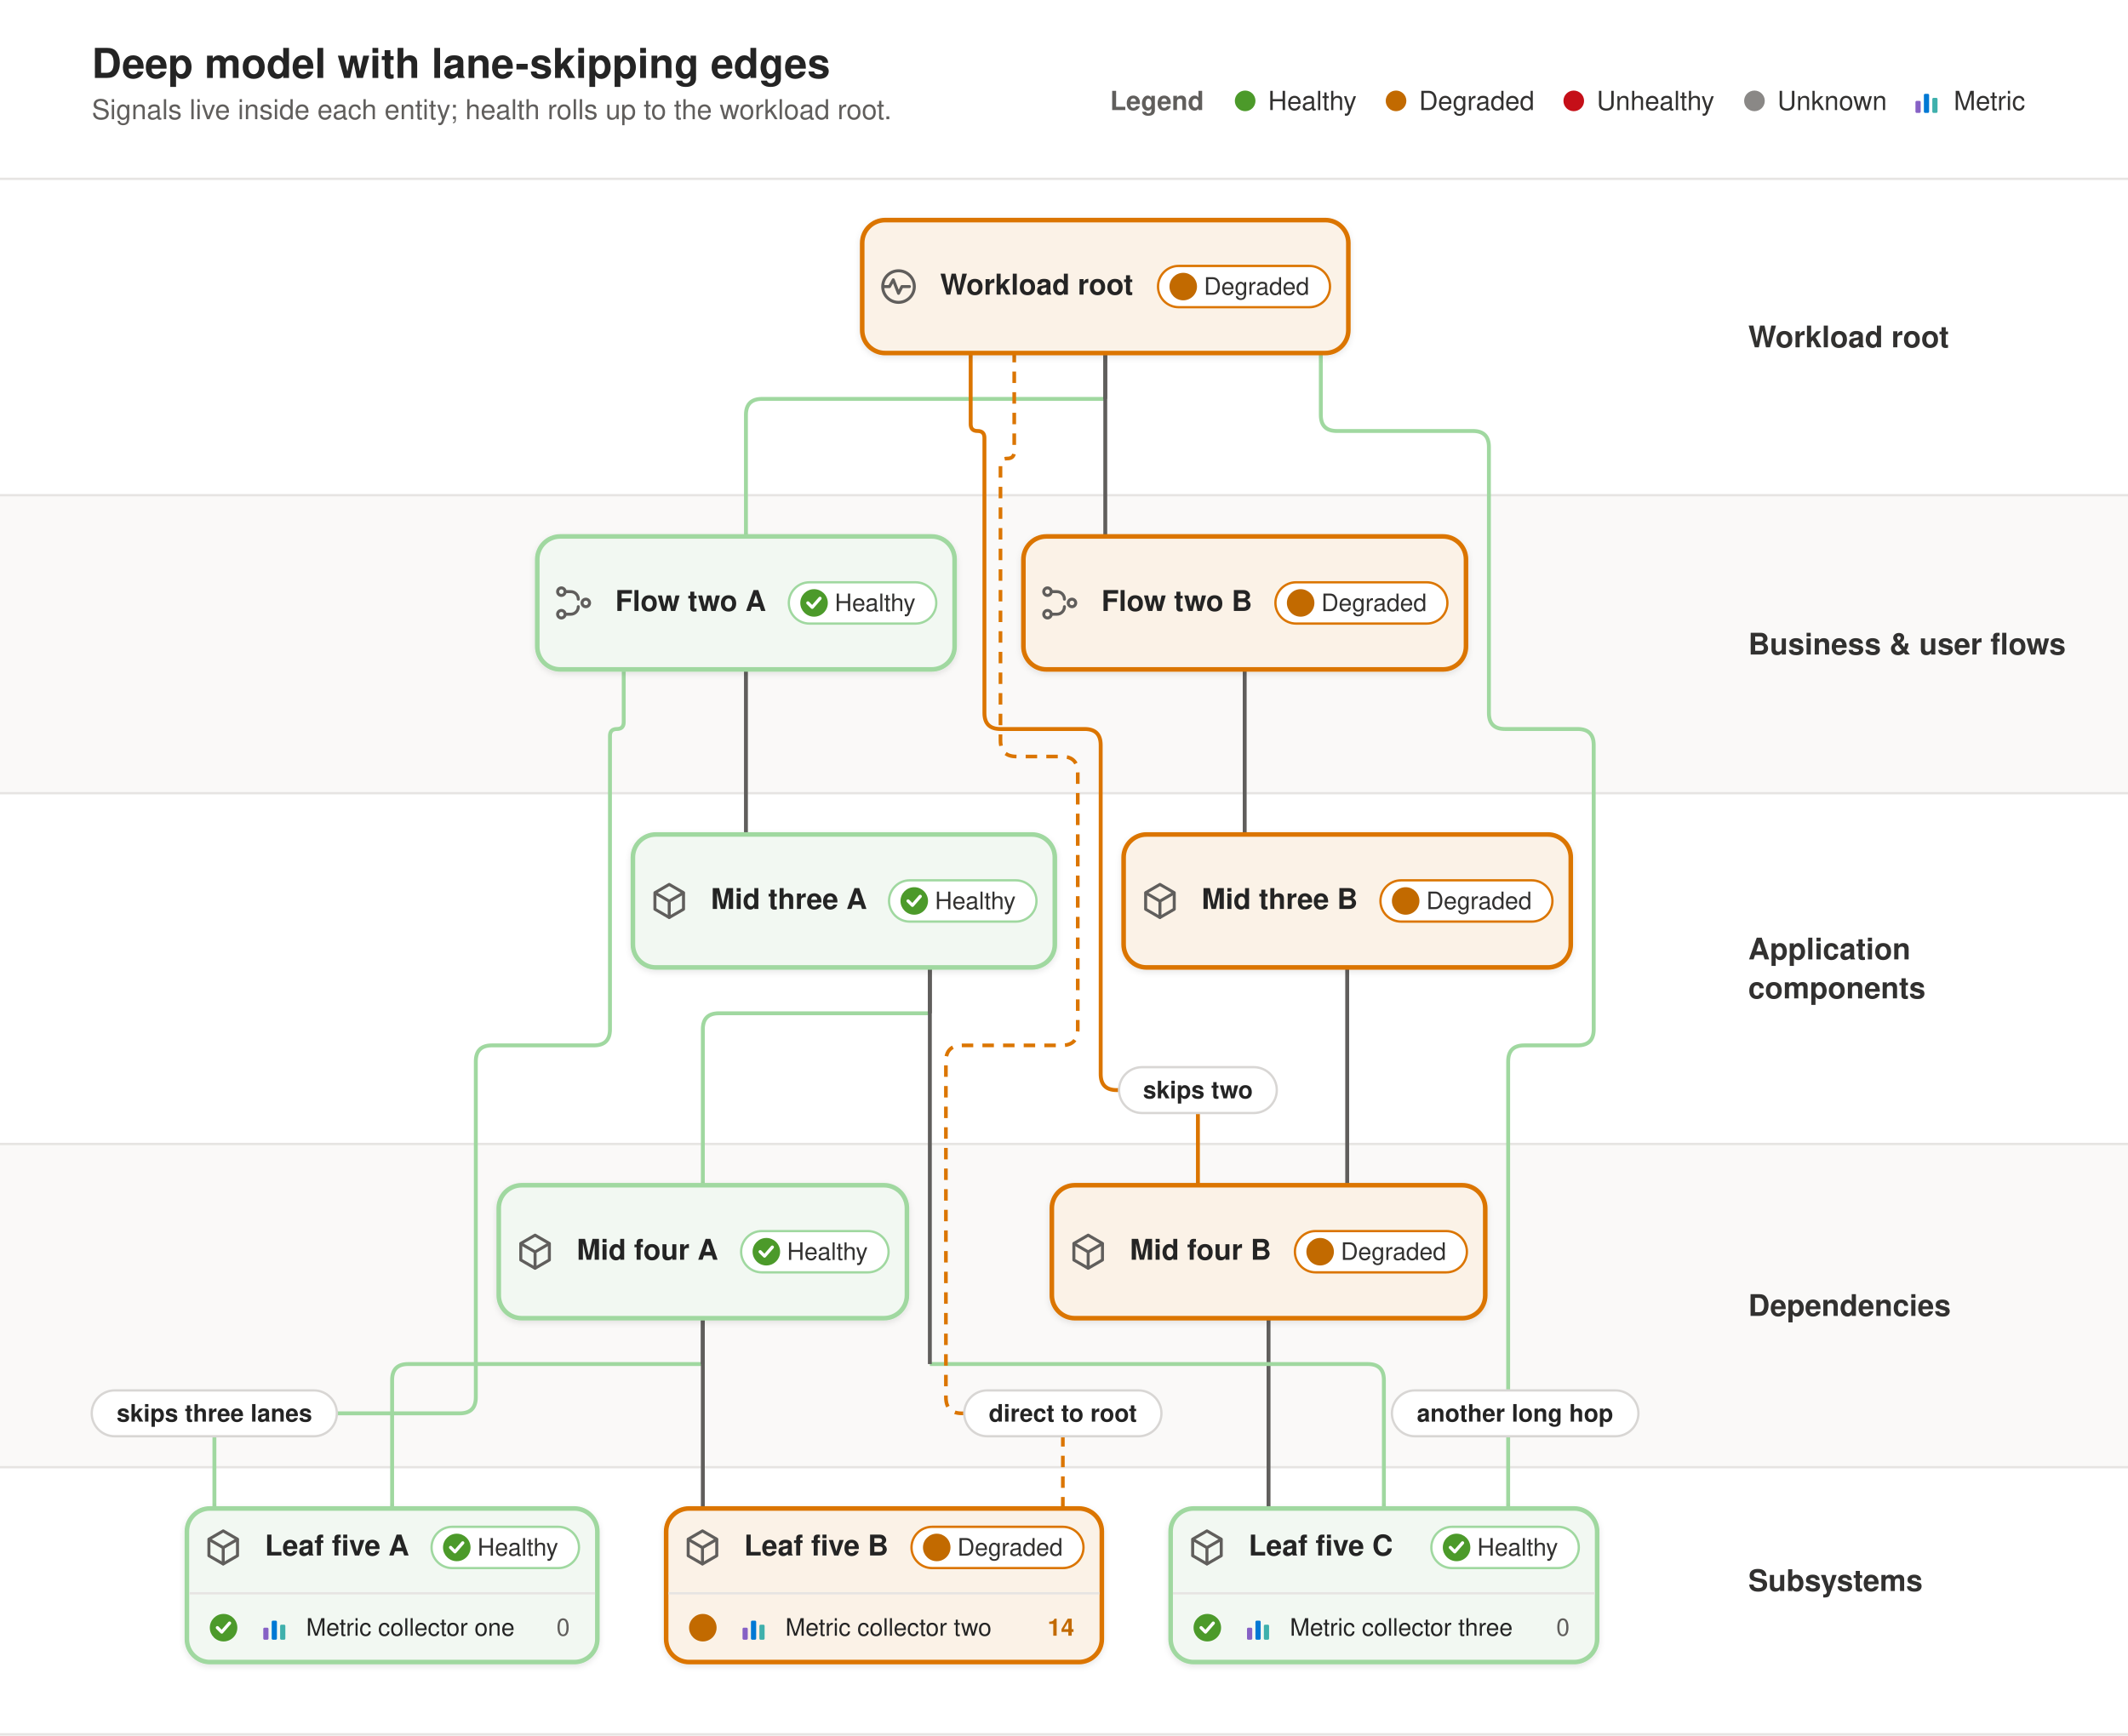
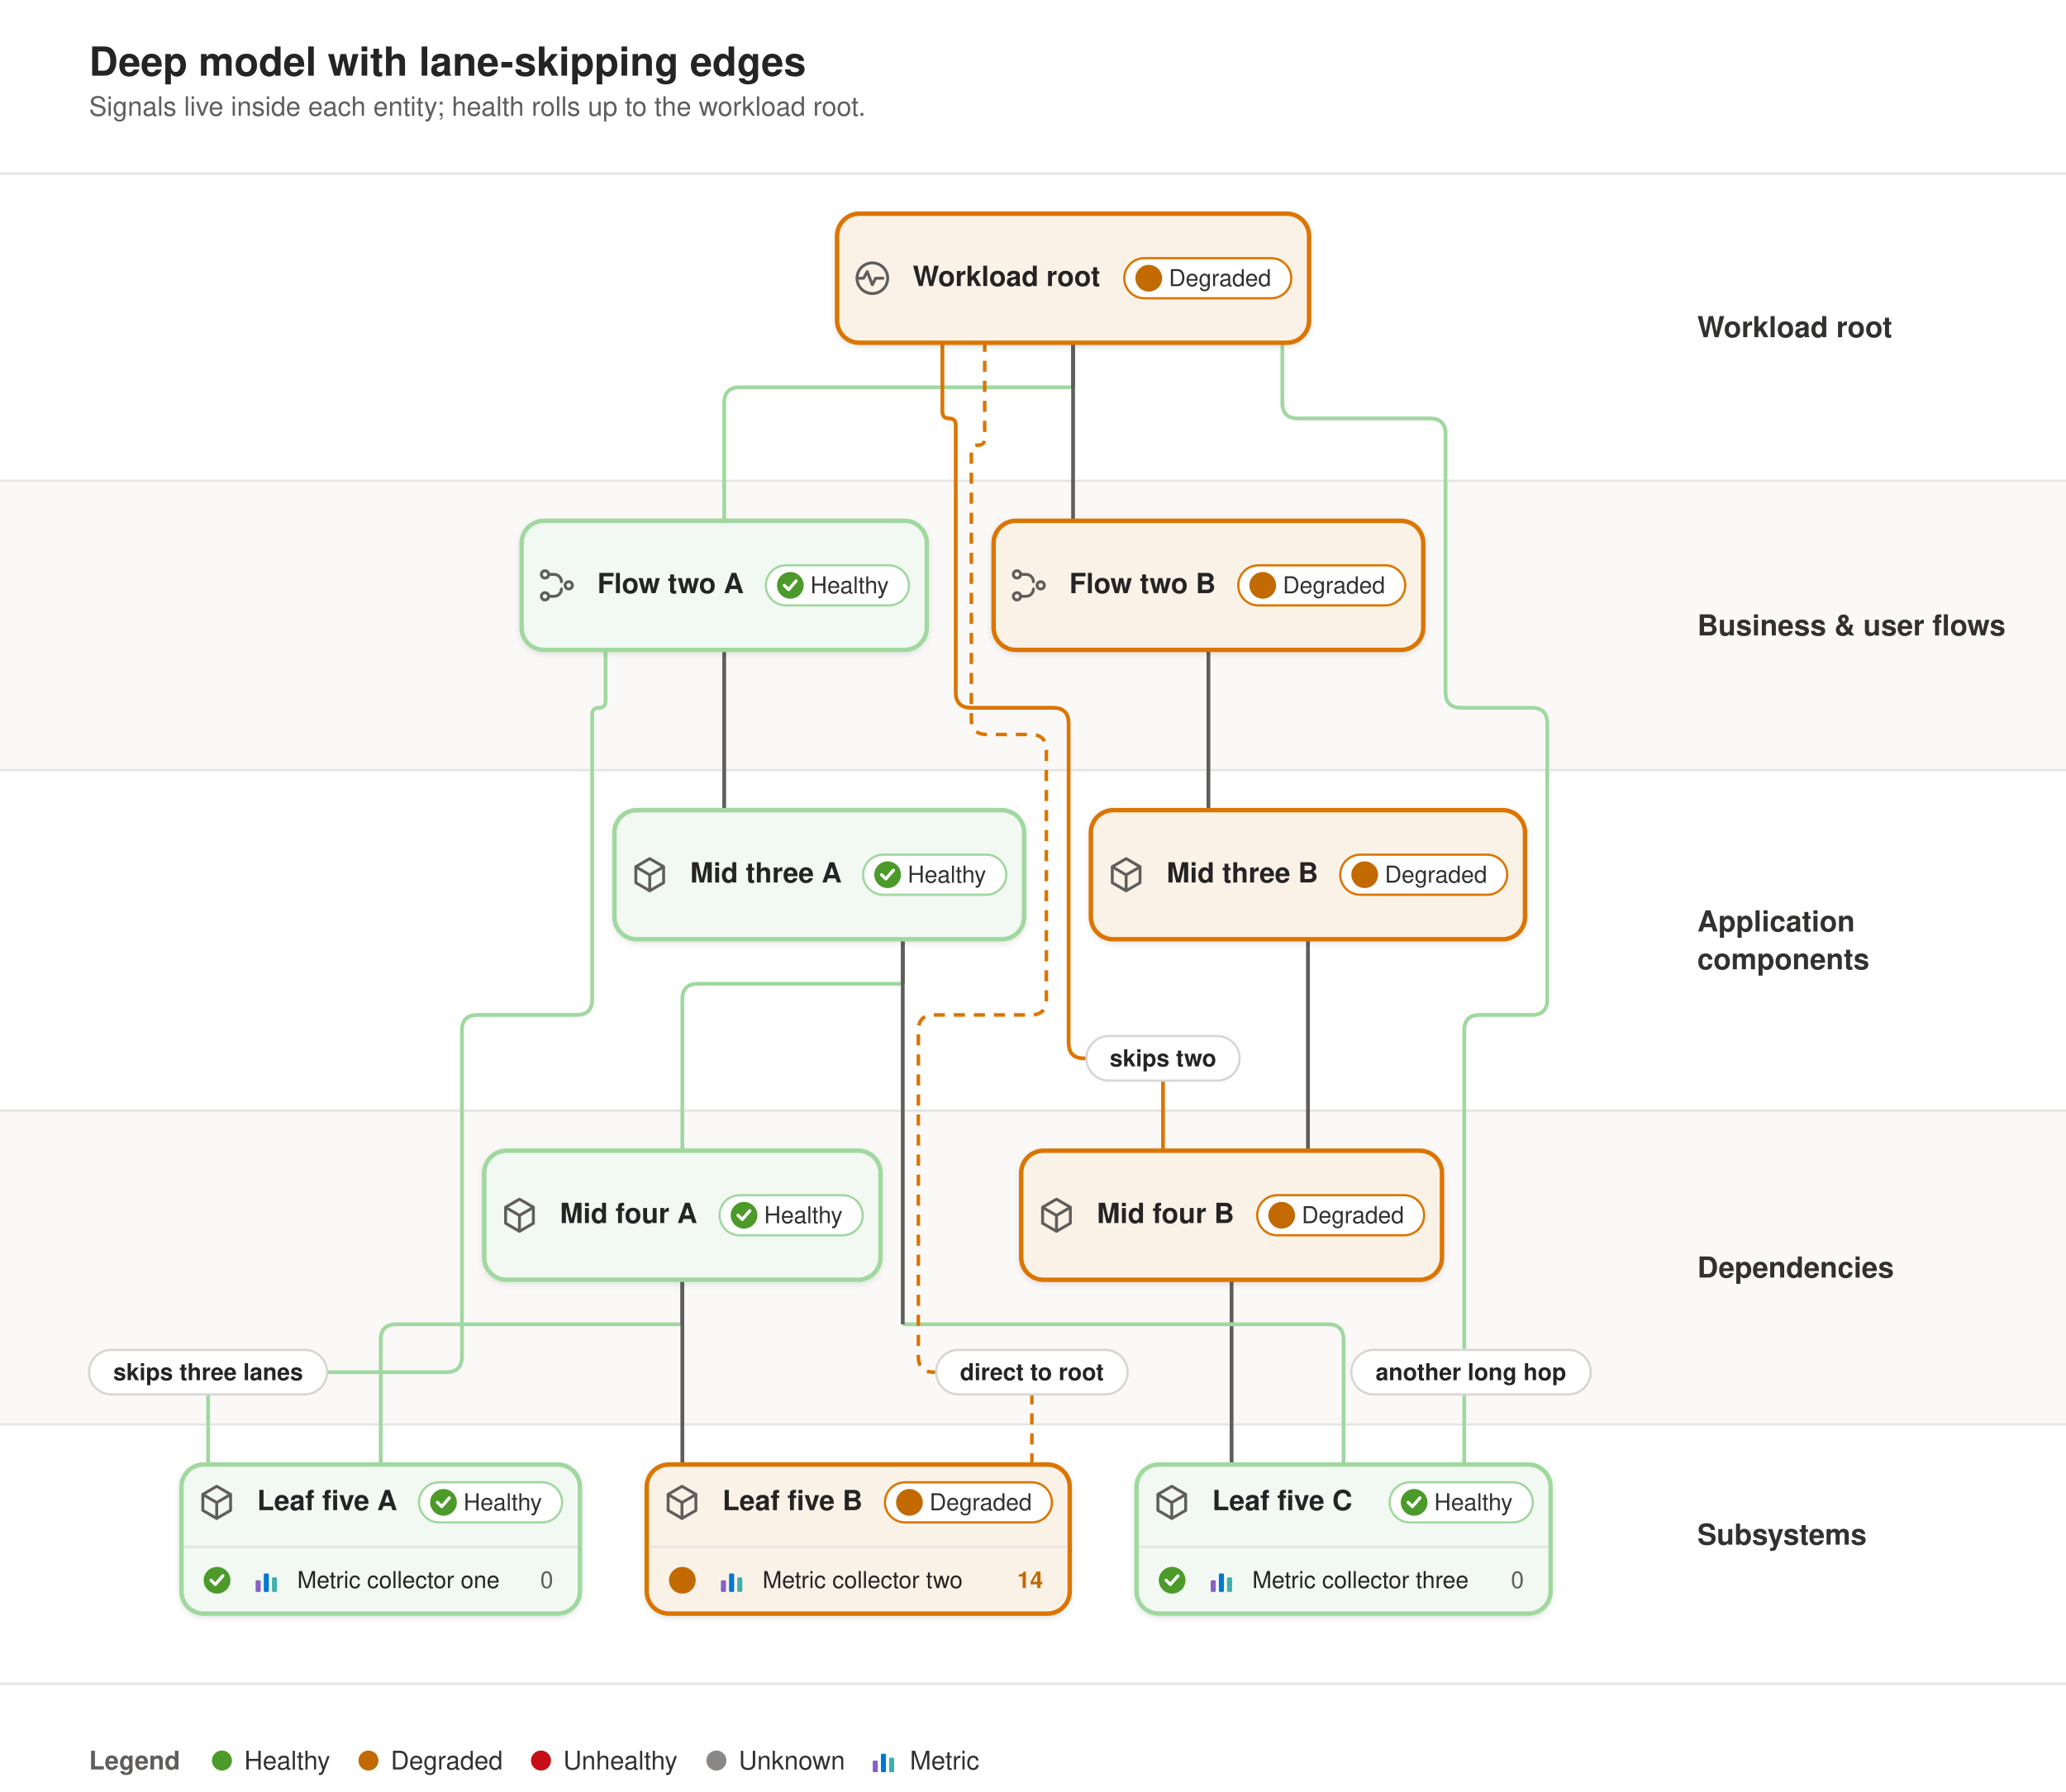
- <svg xmlns="http://www.w3.org/2000/svg" width="928" height="757" viewBox="0 0 928 757" font-family="Segoe UI, -apple-system, BlinkMacSystemFont, Helvetica, Arial, sans-serif">
+ <svg xmlns="http://www.w3.org/2000/svg" width="928" height="805" viewBox="0 0 928 805" font-family="Segoe UI, -apple-system, BlinkMacSystemFont, Helvetica, Arial, sans-serif">
  <defs>
    <filter id="cs" x="-20%" y="-20%" width="140%" height="140%">
      <feDropShadow dx="0" dy="1" stdDeviation="1.3" flood-color="#000" flood-opacity="0.1" />
    </filter>
  </defs>
-   <rect width="928" height="757" fill="#ffffff" />
+   <rect width="928" height="805" fill="#ffffff" />
  <rect x="0" y="78.0" width="928" height="138.0" fill="#ffffff" />
  <line x1="0" y1="78.0" x2="928" y2="78.0" stroke="#e6e4e2" />
  <text x="762.4" y="151.5" font-size="13" font-weight="700" fill="#323130">Workload root</text>
  <rect x="0" y="216.0" width="928" height="130.0" fill="#faf9f8" />
  <line x1="0" y1="216.0" x2="928" y2="216.0" stroke="#e6e4e2" />
  <text x="762.4" y="285.5" font-size="13" font-weight="700" fill="#323130">Business &amp; user flows</text>
  <rect x="0" y="346.0" width="928" height="153.0" fill="#ffffff" />
  <line x1="0" y1="346.0" x2="928" y2="346.0" stroke="#e6e4e2" />
  <text x="762.4" y="418.5" font-size="13" font-weight="700" fill="#323130">Application</text>
  <text x="762.4" y="435.5" font-size="13" font-weight="700" fill="#323130">components</text>
  <rect x="0" y="499.0" width="928" height="141.0" fill="#faf9f8" />
  <line x1="0" y1="499.0" x2="928" y2="499.0" stroke="#e6e4e2" />
  <text x="762.4" y="574.0" font-size="13" font-weight="700" fill="#323130">Dependencies</text>
  <rect x="0" y="640.0" width="928" height="99.0" fill="#ffffff" />
  <line x1="0" y1="640.0" x2="928" y2="640.0" stroke="#e6e4e2" />
  <text x="762.4" y="694.0" font-size="13" font-weight="700" fill="#323130">Subsystems</text>
  <line x1="0" y1="756.5" x2="928" y2="756.5" stroke="#e6e4e2" />
  <text x="40" y="34" font-size="18" font-weight="700" fill="#242424">Deep model with lane-skipping edges</text>
  <text x="40" y="52" font-size="12" fill="#605e5c">Signals live inside each entity; health rolls up to the workload root.</text>
-   <text x="525.0" y="48" font-size="11.5" font-weight="600" fill="#605e5c" text-anchor="end">Legend</text>
-   <circle cx="543.0" cy="44" r="4.5" fill="#4c9a2a" />
-   <text x="553.0" y="48" font-size="11.5" fill="#323130">Healthy</text>
-   <circle cx="608.8" cy="44" r="4.5" fill="#c26a00" />
-   <text x="618.8" y="48" font-size="11.5" fill="#323130">Degraded</text>
-   <circle cx="686.3" cy="44" r="4.5" fill="#c50f18" />
-   <text x="696.3" y="48" font-size="11.5" fill="#323130">Unhealthy</text>
-   <circle cx="765.1" cy="44" r="4.5" fill="#8a8886" />
-   <text x="775.1" y="48" font-size="11.5" fill="#323130">Unknown</text>
-   <g transform="translate(834.0,37.0) scale(0.875)">
+   <text x="40.0" y="795.0" font-size="11.5" font-weight="600" fill="#605e5c">Legend</text>
+   <circle cx="99.7" cy="791.0" r="4.5" fill="#4c9a2a" />
+   <text x="109.7" y="795.0" font-size="11.5" fill="#323130">Healthy</text>
+   <circle cx="165.5" cy="791.0" r="4.5" fill="#c26a00" />
+   <text x="175.5" y="795.0" font-size="11.5" fill="#323130">Degraded</text>
+   <circle cx="243.0" cy="791.0" r="4.5" fill="#c50f18" />
+   <text x="253.0" y="795.0" font-size="11.5" fill="#323130">Unhealthy</text>
+   <circle cx="321.8" cy="791.0" r="4.5" fill="#8a8886" />
+   <text x="331.8" y="795.0" font-size="11.5" fill="#323130">Unknown</text>
+   <g transform="translate(390.7,784.0) scale(0.875)">
    <rect x="1.5" y="8" width="2.6" height="6" rx="0.6" fill="#8661c5" />
    <rect x="5.7" y="4.5" width="2.6" height="9.5" rx="0.6" fill="#0078D4" />
    <rect x="9.9" y="6.5" width="2.6" height="7.5" rx="0.6" fill="#3fb0ac" />
  </g>
-   <text x="852.0" y="48" font-size="11.5" fill="#323130">Metric</text>
+   <text x="408.7" y="795.0" font-size="11.5" fill="#323130">Metric</text>
  <g transform="translate(81.5,0)">
    <g fill="none" stroke-linecap="butt" stroke-linejoin="round">
      <path d="M89.5 658.0 L89.5 602.0 Q89.5 595.0 96.5 595.0 L225.0 595.0" stroke="#a0d8a0" stroke-width="1.7" />
      <path d="M225.0 595.0 L225.0 575.0" stroke="#605e5c" stroke-width="1.7" />
      <path d="M225.0 658.0 L225.0 575.0" stroke="#605e5c" stroke-width="1.7" />
      <path d="M471.7 658.0 L471.7 575.0" stroke="#605e5c" stroke-width="1.7" />
      <path d="M225.0 517.0 L225.0 449.0 Q225.0 442.0 232.0 442.0 L324.0 442.0" stroke="#a0d8a0" stroke-width="1.7" />
      <path d="M324.0 442.0 L324.0 422.0" stroke="#605e5c" stroke-width="1.7" />
      <path d="M522.0 658.0 L522.0 602.0 Q522.0 595.0 515.0 595.0 L324.0 595.0" stroke="#a0d8a0" stroke-width="1.7" />
      <path d="M324.0 595.0 L324.0 422.0" stroke="#605e5c" stroke-width="1.7" />
      <path d="M506.0 517.0 L506.0 422.0" stroke="#605e5c" stroke-width="1.7" />
      <path d="M243.8 364.0 L243.8 292.0" stroke="#605e5c" stroke-width="1.7" />
      <path d="M461.3 364.0 L461.3 292.0" stroke="#605e5c" stroke-width="1.7" />
      <path d="M243.8 234.0 L243.8 181.0 Q243.8 174.0 250.8 174.0 L400.5 174.0" stroke="#a0d8a0" stroke-width="1.7" />
      <path d="M400.5 174.0 L400.5 154.0" stroke="#605e5c" stroke-width="1.7" />
      <path d="M400.5 234.0 L400.5 154.0" stroke="#605e5c" stroke-width="1.7" />
      <path d="M12.0 658.0 L12.0 623.5 Q12.0 616.5 19.0 616.5 L119.0 616.5 Q126.0 616.5 126.0 609.5 L126.0 463.0 Q126.0 456.0 133.0 456.0 L177.5 456.0 Q184.5 456.0 184.5 449.0 L184.5 321.0 Q184.5 318.0 187.5 318.0 L187.5 318.0 Q190.5 318.0 190.5 315.0 L190.5 292.0" stroke="#a0d8a0" stroke-width="1.7" />
      <path d="M382.0 658.0 L382.0 623.5 Q382.0 616.5 375.0 616.5 L338.0 616.5 Q331.0 616.5 331.0 609.5 L331.0 463.0 Q331.0 456.0 338.0 456.0 L381.5 456.0 Q388.5 456.0 388.5 449.0 L388.5 337.0 Q388.5 330.0 381.5 330.0 L361.8 330.0 Q354.8 330.0 354.8 323.0 L354.8 203.0 Q354.8 200.0 357.8 200.0 L357.8 200.0 Q360.8 200.0 360.8 197.0 L360.8 154.0" stroke="#db7500" stroke-width="1.6" stroke-dasharray="5 4" />
      <path d="M440.9 517.0 L440.9 482.5 Q440.9 475.5 433.9 475.5 L405.5 475.5 Q398.5 475.5 398.5 468.5 L398.5 325.0 Q398.5 318.0 391.5 318.0 L354.8 318.0 Q347.8 318.0 347.8 311.0 L347.8 191.0 Q347.8 188.0 344.8 188.0 L344.8 188.0 Q341.8 188.0 341.8 185.0 L341.8 154.0" stroke="#db7500" stroke-width="1.7" />
      <path d="M576.2 658.0 L576.2 623.5 Q576.2 616.5 576.2 609.5 L576.2 463.0 Q576.2 456.0 583.2 456.0 L606.5 456.0 Q613.5 456.0 613.5 449.0 L613.5 325.0 Q613.5 318.0 606.5 318.0 L574.8 318.0 Q567.8 318.0 567.8 311.0 L567.8 195.0 Q567.8 188.0 560.8 188.0 L501.5 188.0 Q494.5 188.0 494.5 181.0 L494.5 154.0" stroke="#a0d8a0" stroke-width="1.7" />
    </g>
    <g stroke="none">
      <rect x="-41.5" y="606.5" width="106.9" height="20" rx="10" fill="#ffffff" stroke="#d8d6d4" stroke-width="1" />
      <text x="12.0" y="620.1" font-size="10.5" font-weight="600" fill="#242424" text-anchor="middle">skips three lanes</text>
    </g>
    <g stroke="none">
      <rect x="339.0" y="606.5" width="86.0" height="20" rx="10" fill="#ffffff" stroke="#d8d6d4" stroke-width="1" />
      <text x="382.0" y="620.1" font-size="10.5" font-weight="600" fill="#242424" text-anchor="middle">direct to root</text>
    </g>
    <g stroke="none">
      <rect x="406.5" y="465.5" width="68.8" height="20" rx="10" fill="#ffffff" stroke="#d8d6d4" stroke-width="1" />
      <text x="440.9" y="479.1" font-size="10.5" font-weight="600" fill="#242424" text-anchor="middle">skips two</text>
    </g>
    <g stroke="none">
      <rect x="525.5" y="606.5" width="107.5" height="20" rx="10" fill="#ffffff" stroke="#d8d6d4" stroke-width="1" />
      <text x="579.2" y="620.1" font-size="10.5" font-weight="600" fill="#242424" text-anchor="middle">another long hop</text>
    </g>
    <g filter="url(#cs)">
      <rect x="0.0" y="658.0" width="179" height="67" rx="10" fill="#f2f8f2" stroke="#a0d8a0" stroke-width="2" />
    </g>
    <g transform="translate(6.0,665.16) scale(0.82)">
      <path d="M12 3.2l7.6 4.4v8.8L12 20.8l-7.6-4.4V7.6z" fill="none" stroke="#605e5c" stroke-width="1.6" stroke-linecap="round" stroke-linejoin="round" />
      <path d="M4.6 7.8l7.4 4.3 7.4-4.3M12 12.1v8.6" fill="none" stroke="#605e5c" stroke-width="1.6" stroke-linecap="round" stroke-linejoin="round" />
    </g>
    <text x="34.0" y="678.5" font-size="12.5" font-weight="600" fill="#242424">Leaf five A</text>
    <rect x="106.7" y="666.00" width="64.3" height="18" rx="9" fill="#ffffff" stroke="#a0d8a0" stroke-width="1" />
    <circle cx="117.7" cy="675.0" r="6" fill="#4c9a2a" />
    <path d="M115.0 675.0 l1.9 1.9 l3.4 -3.9" fill="none" stroke="#ffffff" stroke-width="1.4" stroke-linecap="round" stroke-linejoin="round" />
    <text x="126.7" y="678.57" font-size="10.5" fill="#323130">Healthy</text>
    <line x1="1.0" y1="695.0" x2="178.0" y2="695.0" stroke="#e6e4e2" />
    <circle cx="16.0" cy="710.0" r="6" fill="#4c9a2a" />
    <path d="M13.3 710.0 l1.9 1.9 l3.4 -3.9" fill="none" stroke="#ffffff" stroke-width="1.4" stroke-linecap="round" stroke-linejoin="round" />
    <g transform="translate(32.0,703.0) scale(0.875)">
      <rect x="1.5" y="8" width="2.6" height="6" rx="0.6" fill="#8661c5" />
      <rect x="5.7" y="4.5" width="2.6" height="9.5" rx="0.6" fill="#0078D4" />
      <rect x="9.9" y="6.5" width="2.6" height="7.5" rx="0.6" fill="#3fb0ac" />
    </g>
    <text x="52.0" y="713.5" font-size="10.5" fill="#242424">Metric collector one</text>
    <text x="167.0" y="713.5" font-size="10.5" font-weight="400" fill="#605e5c" text-anchor="end">0</text>
    <g filter="url(#cs)">
      <rect x="209.0" y="658.0" width="190" height="67" rx="10" fill="#fbf2e7" stroke="#db7500" stroke-width="2" />
    </g>
    <g transform="translate(215.0,665.16) scale(0.82)">
      <path d="M12 3.2l7.6 4.4v8.8L12 20.8l-7.6-4.4V7.6z" fill="none" stroke="#605e5c" stroke-width="1.6" stroke-linecap="round" stroke-linejoin="round" />
      <path d="M4.6 7.8l7.4 4.3 7.4-4.3M12 12.1v8.6" fill="none" stroke="#605e5c" stroke-width="1.6" stroke-linecap="round" stroke-linejoin="round" />
    </g>
    <text x="243.0" y="678.5" font-size="12.5" font-weight="600" fill="#242424">Leaf five B</text>
    <rect x="316.0" y="666.00" width="75.0" height="18" rx="9" fill="#ffffff" stroke="#db7500" stroke-width="1" />
    <circle cx="327.0" cy="675.0" r="6" fill="#c26a00" />
    <text x="336.0" y="678.57" font-size="10.5" fill="#323130">Degraded</text>
    <line x1="210.0" y1="695.0" x2="398.0" y2="695.0" stroke="#e6e4e2" />
    <circle cx="225.0" cy="710.0" r="6" fill="#c26a00" />
    <g transform="translate(241.0,703.0) scale(0.875)">
      <rect x="1.5" y="8" width="2.6" height="6" rx="0.6" fill="#8661c5" />
      <rect x="5.7" y="4.5" width="2.6" height="9.5" rx="0.6" fill="#0078D4" />
      <rect x="9.9" y="6.5" width="2.6" height="7.5" rx="0.6" fill="#3fb0ac" />
    </g>
    <text x="261.0" y="713.5" font-size="10.5" fill="#242424">Metric collector two</text>
    <text x="387.0" y="713.5" font-size="10.5" font-weight="600" fill="#c26a00" text-anchor="end">14</text>
    <g filter="url(#cs)">
      <rect x="429.0" y="658.0" width="186" height="67" rx="10" fill="#f2f8f2" stroke="#a0d8a0" stroke-width="2" />
    </g>
    <g transform="translate(435.0,665.16) scale(0.82)">
      <path d="M12 3.2l7.6 4.4v8.8L12 20.8l-7.6-4.4V7.6z" fill="none" stroke="#605e5c" stroke-width="1.6" stroke-linecap="round" stroke-linejoin="round" />
      <path d="M4.6 7.8l7.4 4.3 7.4-4.3M12 12.1v8.6" fill="none" stroke="#605e5c" stroke-width="1.6" stroke-linecap="round" stroke-linejoin="round" />
    </g>
    <text x="463.0" y="678.5" font-size="12.5" font-weight="600" fill="#242424">Leaf five C</text>
    <rect x="542.7" y="666.00" width="64.3" height="18" rx="9" fill="#ffffff" stroke="#a0d8a0" stroke-width="1" />
    <circle cx="553.7" cy="675.0" r="6" fill="#4c9a2a" />
    <path d="M551.0 675.0 l1.9 1.9 l3.4 -3.9" fill="none" stroke="#ffffff" stroke-width="1.4" stroke-linecap="round" stroke-linejoin="round" />
    <text x="562.7" y="678.57" font-size="10.5" fill="#323130">Healthy</text>
    <line x1="430.0" y1="695.0" x2="614.0" y2="695.0" stroke="#e6e4e2" />
    <circle cx="445.0" cy="710.0" r="6" fill="#4c9a2a" />
    <path d="M442.3 710.0 l1.9 1.9 l3.4 -3.9" fill="none" stroke="#ffffff" stroke-width="1.4" stroke-linecap="round" stroke-linejoin="round" />
    <g transform="translate(461.0,703.0) scale(0.875)">
      <rect x="1.5" y="8" width="2.6" height="6" rx="0.6" fill="#8661c5" />
      <rect x="5.7" y="4.5" width="2.6" height="9.5" rx="0.6" fill="#0078D4" />
      <rect x="9.9" y="6.5" width="2.6" height="7.5" rx="0.6" fill="#3fb0ac" />
    </g>
    <text x="481.0" y="713.5" font-size="10.5" fill="#242424">Metric collector three</text>
    <text x="603.0" y="713.5" font-size="10.5" font-weight="400" fill="#605e5c" text-anchor="end">0</text>
    <g filter="url(#cs)">
      <rect x="136.0" y="517.0" width="178" height="58" rx="10" fill="#f2f8f2" stroke="#a0d8a0" stroke-width="2" />
    </g>
    <g transform="translate(142.0,536.16) scale(0.82)">
      <path d="M12 3.2l7.6 4.4v8.8L12 20.8l-7.6-4.4V7.6z" fill="none" stroke="#605e5c" stroke-width="1.6" stroke-linecap="round" stroke-linejoin="round" />
      <path d="M4.6 7.8l7.4 4.3 7.4-4.3M12 12.1v8.6" fill="none" stroke="#605e5c" stroke-width="1.6" stroke-linecap="round" stroke-linejoin="round" />
    </g>
    <text x="170.0" y="549.5" font-size="12.5" font-weight="600" fill="#242424">Mid four A</text>
    <rect x="241.7" y="537.00" width="64.3" height="18" rx="9" fill="#ffffff" stroke="#a0d8a0" stroke-width="1" />
    <circle cx="252.7" cy="546.0" r="6" fill="#4c9a2a" />
    <path d="M250.0 546.0 l1.9 1.9 l3.4 -3.9" fill="none" stroke="#ffffff" stroke-width="1.4" stroke-linecap="round" stroke-linejoin="round" />
    <text x="261.7" y="549.57" font-size="10.5" fill="#323130">Healthy</text>
    <g filter="url(#cs)">
      <rect x="377.2" y="517.0" width="189" height="58" rx="10" fill="#fbf2e7" stroke="#db7500" stroke-width="2" />
    </g>
    <g transform="translate(383.2,536.16) scale(0.82)">
      <path d="M12 3.2l7.6 4.4v8.8L12 20.8l-7.6-4.4V7.6z" fill="none" stroke="#605e5c" stroke-width="1.6" stroke-linecap="round" stroke-linejoin="round" />
      <path d="M4.6 7.8l7.4 4.3 7.4-4.3M12 12.1v8.6" fill="none" stroke="#605e5c" stroke-width="1.6" stroke-linecap="round" stroke-linejoin="round" />
    </g>
    <text x="411.2" y="549.5" font-size="12.5" font-weight="600" fill="#242424">Mid four B</text>
    <rect x="483.2" y="537.00" width="75.0" height="18" rx="9" fill="#ffffff" stroke="#db7500" stroke-width="1" />
    <circle cx="494.2" cy="546.0" r="6" fill="#c26a00" />
    <text x="503.2" y="549.57" font-size="10.5" fill="#323130">Degraded</text>
    <g filter="url(#cs)">
      <rect x="194.5" y="364.0" width="184" height="58" rx="10" fill="#f2f8f2" stroke="#a0d8a0" stroke-width="2" />
    </g>
    <g transform="translate(200.5,383.16) scale(0.82)">
      <path d="M12 3.2l7.6 4.4v8.8L12 20.8l-7.6-4.4V7.6z" fill="none" stroke="#605e5c" stroke-width="1.6" stroke-linecap="round" stroke-linejoin="round" />
      <path d="M4.6 7.8l7.4 4.3 7.4-4.3M12 12.1v8.6" fill="none" stroke="#605e5c" stroke-width="1.6" stroke-linecap="round" stroke-linejoin="round" />
    </g>
    <text x="228.5" y="396.5" font-size="12.5" font-weight="600" fill="#242424">Mid three A</text>
    <rect x="306.2" y="384.00" width="64.3" height="18" rx="9" fill="#ffffff" stroke="#a0d8a0" stroke-width="1" />
    <circle cx="317.2" cy="393.0" r="6" fill="#4c9a2a" />
    <path d="M314.5 393.0 l1.9 1.9 l3.4 -3.9" fill="none" stroke="#ffffff" stroke-width="1.4" stroke-linecap="round" stroke-linejoin="round" />
    <text x="326.2" y="396.57" font-size="10.5" fill="#323130">Healthy</text>
    <g filter="url(#cs)">
      <rect x="408.5" y="364.0" width="195" height="58" rx="10" fill="#fbf2e7" stroke="#db7500" stroke-width="2" />
    </g>
    <g transform="translate(414.5,383.16) scale(0.82)">
      <path d="M12 3.2l7.6 4.4v8.8L12 20.8l-7.6-4.4V7.6z" fill="none" stroke="#605e5c" stroke-width="1.6" stroke-linecap="round" stroke-linejoin="round" />
      <path d="M4.6 7.8l7.4 4.3 7.4-4.3M12 12.1v8.6" fill="none" stroke="#605e5c" stroke-width="1.6" stroke-linecap="round" stroke-linejoin="round" />
    </g>
    <text x="442.5" y="396.5" font-size="12.5" font-weight="600" fill="#242424">Mid three B</text>
    <rect x="520.5" y="384.00" width="75.0" height="18" rx="9" fill="#ffffff" stroke="#db7500" stroke-width="1" />
    <circle cx="531.5" cy="393.0" r="6" fill="#c26a00" />
    <text x="540.5" y="396.57" font-size="10.5" fill="#323130">Degraded</text>
    <g filter="url(#cs)">
      <rect x="152.8" y="234.0" width="182" height="58" rx="10" fill="#f2f8f2" stroke="#a0d8a0" stroke-width="2" />
    </g>
    <g transform="translate(158.8,253.16) scale(0.82)">
      <circle cx="5.5" cy="6" r="2" fill="none" stroke="#605e5c" stroke-width="1.6" stroke-linecap="round" stroke-linejoin="round" />
      <circle cx="5.5" cy="18" r="2" fill="none" stroke="#605e5c" stroke-width="1.6" stroke-linecap="round" stroke-linejoin="round" />
      <circle cx="18.5" cy="12" r="2" fill="none" stroke="#605e5c" stroke-width="1.6" stroke-linecap="round" stroke-linejoin="round" />
      <path d="M7.5 6h3a4 4 0 0 1 4 4M7.5 18h3a4 4 0 0 0 4-4" fill="none" stroke="#605e5c" stroke-width="1.6" stroke-linecap="round" stroke-linejoin="round" />
    </g>
    <text x="186.8" y="266.5" font-size="12.5" font-weight="600" fill="#242424">Flow two A</text>
    <rect x="262.5" y="254.00" width="64.3" height="18" rx="9" fill="#ffffff" stroke="#a0d8a0" stroke-width="1" />
    <circle cx="273.5" cy="263.0" r="6" fill="#4c9a2a" />
    <path d="M270.8 263.0 l1.9 1.9 l3.4 -3.9" fill="none" stroke="#ffffff" stroke-width="1.4" stroke-linecap="round" stroke-linejoin="round" />
    <text x="282.5" y="266.57" font-size="10.5" fill="#323130">Healthy</text>
    <g filter="url(#cs)">
      <rect x="364.8" y="234.0" width="193" height="58" rx="10" fill="#fbf2e7" stroke="#db7500" stroke-width="2" />
    </g>
    <g transform="translate(370.8,253.16) scale(0.82)">
      <circle cx="5.5" cy="6" r="2" fill="none" stroke="#605e5c" stroke-width="1.6" stroke-linecap="round" stroke-linejoin="round" />
      <circle cx="5.5" cy="18" r="2" fill="none" stroke="#605e5c" stroke-width="1.6" stroke-linecap="round" stroke-linejoin="round" />
      <circle cx="18.5" cy="12" r="2" fill="none" stroke="#605e5c" stroke-width="1.6" stroke-linecap="round" stroke-linejoin="round" />
      <path d="M7.5 6h3a4 4 0 0 1 4 4M7.5 18h3a4 4 0 0 0 4-4" fill="none" stroke="#605e5c" stroke-width="1.6" stroke-linecap="round" stroke-linejoin="round" />
    </g>
    <text x="398.8" y="266.5" font-size="12.5" font-weight="600" fill="#242424">Flow two B</text>
    <rect x="474.7" y="254.00" width="75.0" height="18" rx="9" fill="#ffffff" stroke="#db7500" stroke-width="1" />
    <circle cx="485.7" cy="263.0" r="6" fill="#c26a00" />
    <text x="494.7" y="266.57" font-size="10.5" fill="#323130">Degraded</text>
    <g filter="url(#cs)">
      <rect x="294.5" y="96.0" width="212" height="58" rx="10" fill="#fbf2e7" stroke="#db7500" stroke-width="2" />
    </g>
    <g transform="translate(300.5,115.16) scale(0.82)">
      <circle cx="12" cy="12" r="8.4" fill="none" stroke="#605e5c" stroke-width="1.6" stroke-linecap="round" stroke-linejoin="round" />
      <path d="M4.2 12h3l2-3.6 2.8 7.2 1.8-3.6h4" fill="none" stroke="#605e5c" stroke-width="1.6" stroke-linecap="round" stroke-linejoin="round" />
    </g>
    <text x="328.5" y="128.5" font-size="12.5" font-weight="600" fill="#242424">Workload root</text>
    <rect x="423.5" y="116.00" width="75.0" height="18" rx="9" fill="#ffffff" stroke="#db7500" stroke-width="1" />
    <circle cx="434.5" cy="125.0" r="6" fill="#c26a00" />
    <text x="443.5" y="128.57" font-size="10.5" fill="#323130">Degraded</text>
  </g>
</svg>
